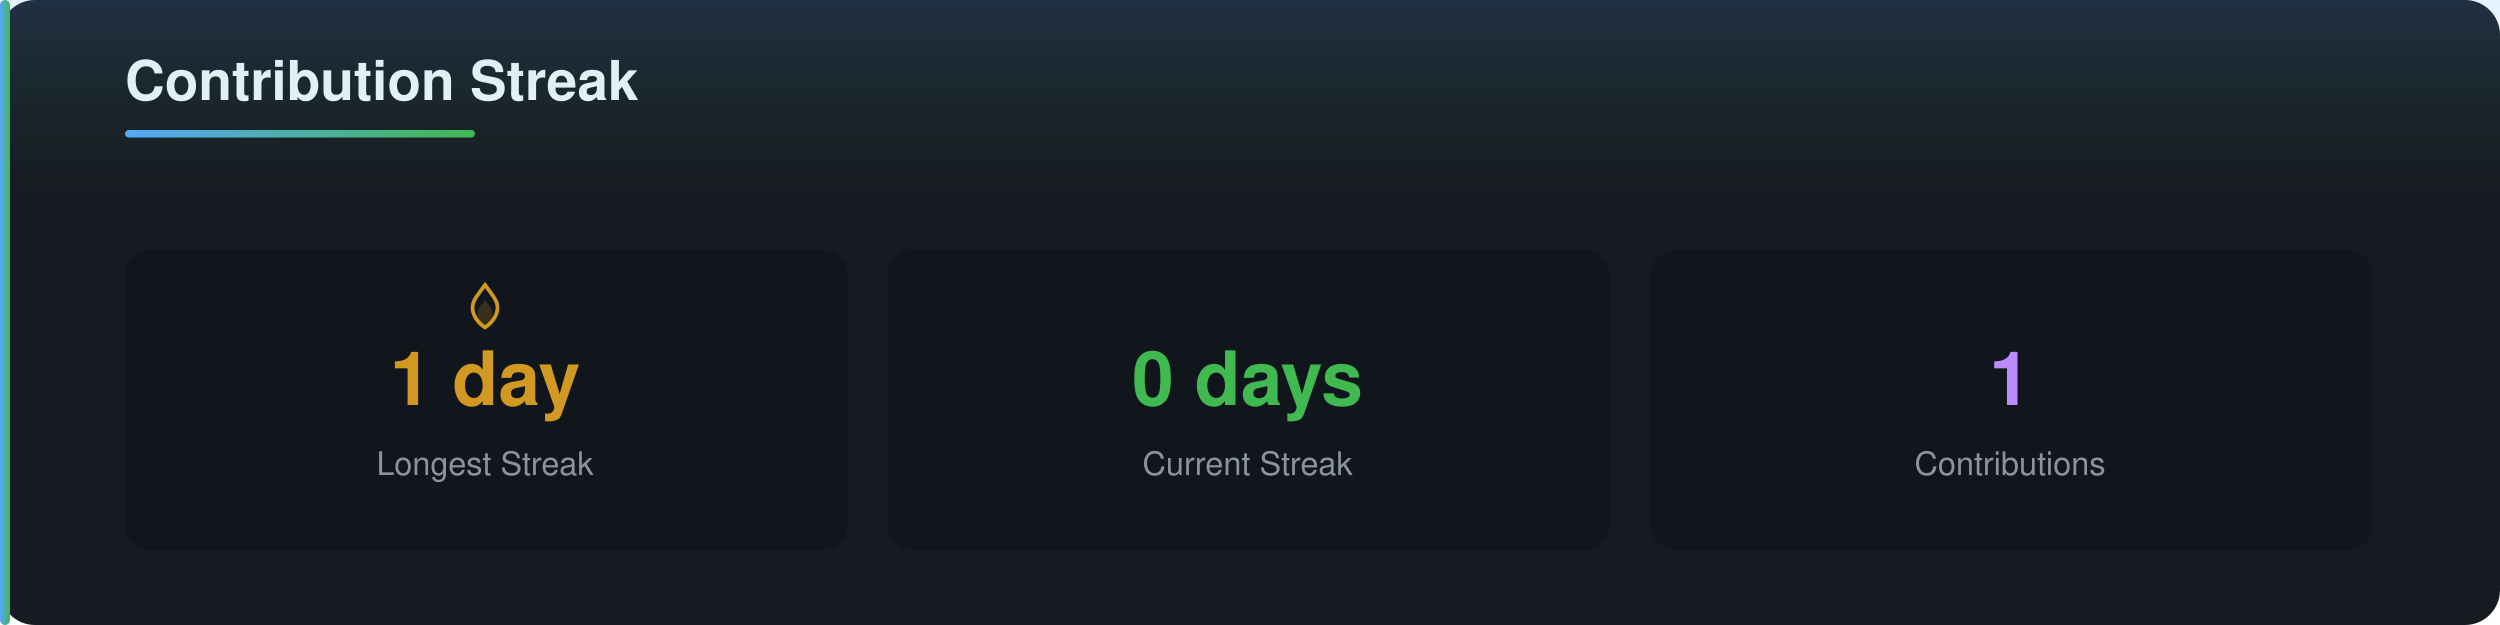
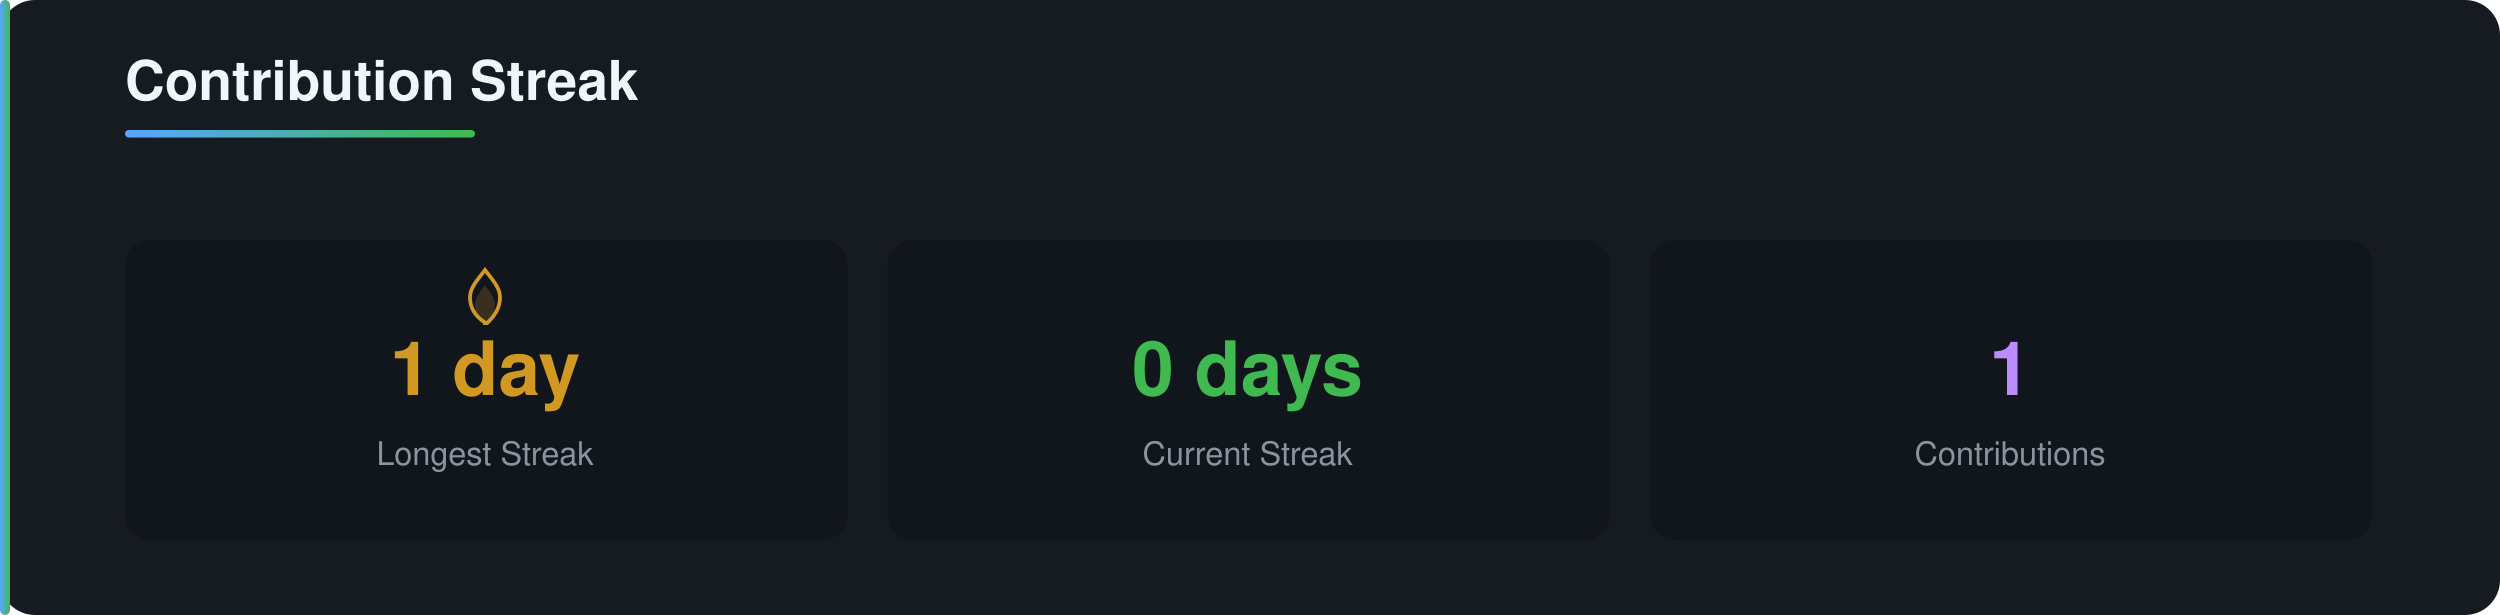
- <svg xmlns="http://www.w3.org/2000/svg" width="100%" height="250" viewBox="0 0 1000 250">
+ <svg xmlns="http://www.w3.org/2000/svg" width="100%" height="246" viewBox="0 0 1000 246">
  <defs>
    <linearGradient id="ag" x1="0" y1="0" x2="100%" y2="0">
      <stop offset="0" stop-color="#58a6ff" />
      <stop offset="100%" stop-color="#3fb950" />
    </linearGradient>
-     <linearGradient id="ag2" x1="0" y1="0" x2="0" y2="100%">
-       <stop offset="0" stop-color="#58a6ff" stop-opacity="0.15" />
-       <stop offset="100%" stop-color="#3fb950" stop-opacity="0" />
-     </linearGradient>
  </defs>
-   <rect width="1000" height="250" rx="14" fill="#161b22" />
-   <rect x="0" y="0" width="4" height="250" rx="2" fill="url(#ag)" />
+   <rect width="1000" height="246" rx="14" fill="#161b22" />
+   <rect x="0" y="0" width="4" height="246" rx="2" fill="url(#ag)" />
  <text x="50" y="40" fill="#f0f6fc" font-size="22" font-weight="bold" font-family="-apple-system,BlinkMacSystemFont,Segoe UI,Helvetica,Arial,sans-serif" text-anchor="start">Contribution Streak</text>
  <rect x="50" y="52" width="140" height="3" rx="1.5" fill="url(#ag)" />
-   <rect x="4" y="0" width="996" height="80" rx="0" fill="url(#ag2)" />
-   <rect x="50" y="100" width="289" height="120" rx="10" fill="#0d1117" opacity="0.6" />
-   <svg x="182" y="108" width="24" height="24" viewBox="0 0 24 24" color="#d29922">
-     <path d="M12 23c-3-2-5-5-5-8 0-3 2.5-5.5 5-9 2.5 3.5 5 6 5 9 0 3-2 6-5 8z" fill="none" stroke="currentColor" stroke-width="1.5" />
-     <path d="M12 23c-2-1.5-3-3.5-3-5.5 0-2 1.5-3.5 3-5.5 1.5 2 3 3.5 3 5.5 0 2-1 4-3 5.5z" fill="currentColor" opacity="0.2" />
+   <rect x="50" y="96" width="289" height="120" rx="10" fill="#0d1117" opacity="0.6" />
+   <rect x="355" y="96" width="289" height="120" rx="10" fill="#0d1117" opacity="0.6" />
+   <rect x="660" y="96" width="289" height="120" rx="10" fill="#0d1117" opacity="0.6" />
+   <svg x="182" y="106" width="24" height="24" viewBox="0 0 24 24">
+     <path d="M12 23c-4-2.5-6-6-6-10 0-4 3-7 6-11 3 4 6 7 6 11 0 4-2 7.5-6 11z" fill="none" stroke="#d29922" stroke-width="1.5" />
+     <path d="M12 23c-2.5-1.5-4-4-4-7 0-3 2-5 4-8 2 3 4 5 4 8 0 3-1.5 5.5-4 7z" fill="#d29922" opacity="0.2" />
  </svg>
-   <text x="194" y="162" fill="#d29922" font-size="30" font-weight="bold" font-family="-apple-system,BlinkMacSystemFont,Segoe UI,Helvetica,Arial,sans-serif" text-anchor="middle">1 day</text>
-   <text x="194" y="190" fill="#8b949e" font-size="13" font-weight="normal" font-family="-apple-system,BlinkMacSystemFont,Segoe UI,Helvetica,Arial,sans-serif" text-anchor="middle">Longest Streak</text>
-   <rect x="355" y="100" width="289" height="120" rx="10" fill="#0d1117" opacity="0.6" />
-   <text x="499" y="162" fill="#3fb950" font-size="30" font-weight="bold" font-family="-apple-system,BlinkMacSystemFont,Segoe UI,Helvetica,Arial,sans-serif" text-anchor="middle">0 days</text>
-   <text x="499" y="190" fill="#8b949e" font-size="13" font-weight="normal" font-family="-apple-system,BlinkMacSystemFont,Segoe UI,Helvetica,Arial,sans-serif" text-anchor="middle">Current Streak</text>
-   <rect x="660" y="100" width="289" height="120" rx="10" fill="#0d1117" opacity="0.6" />
-   <text x="804" y="162" fill="#bc8cff" font-size="30" font-weight="bold" font-family="-apple-system,BlinkMacSystemFont,Segoe UI,Helvetica,Arial,sans-serif" text-anchor="middle">1</text>
-   <text x="804" y="190" fill="#8b949e" font-size="13" font-weight="normal" font-family="-apple-system,BlinkMacSystemFont,Segoe UI,Helvetica,Arial,sans-serif" text-anchor="middle">Contributions</text>
+   <text x="194" y="158" fill="#d29922" font-size="30" font-weight="bold" font-family="-apple-system,BlinkMacSystemFont,Segoe UI,Helvetica,Arial,sans-serif" text-anchor="middle">1 day</text>
+   <text x="194" y="186" fill="#8b949e" font-size="13" font-weight="normal" font-family="-apple-system,BlinkMacSystemFont,Segoe UI,Helvetica,Arial,sans-serif" text-anchor="middle">Longest Streak</text>
+   <text x="499" y="158" fill="#3fb950" font-size="30" font-weight="bold" font-family="-apple-system,BlinkMacSystemFont,Segoe UI,Helvetica,Arial,sans-serif" text-anchor="middle">0 days</text>
+   <text x="499" y="186" fill="#8b949e" font-size="13" font-weight="normal" font-family="-apple-system,BlinkMacSystemFont,Segoe UI,Helvetica,Arial,sans-serif" text-anchor="middle">Current Streak</text>
+   <text x="804" y="158" fill="#bc8cff" font-size="30" font-weight="bold" font-family="-apple-system,BlinkMacSystemFont,Segoe UI,Helvetica,Arial,sans-serif" text-anchor="middle">1</text>
+   <text x="804" y="186" fill="#8b949e" font-size="13" font-weight="normal" font-family="-apple-system,BlinkMacSystemFont,Segoe UI,Helvetica,Arial,sans-serif" text-anchor="middle">Contributions</text>
</svg>
